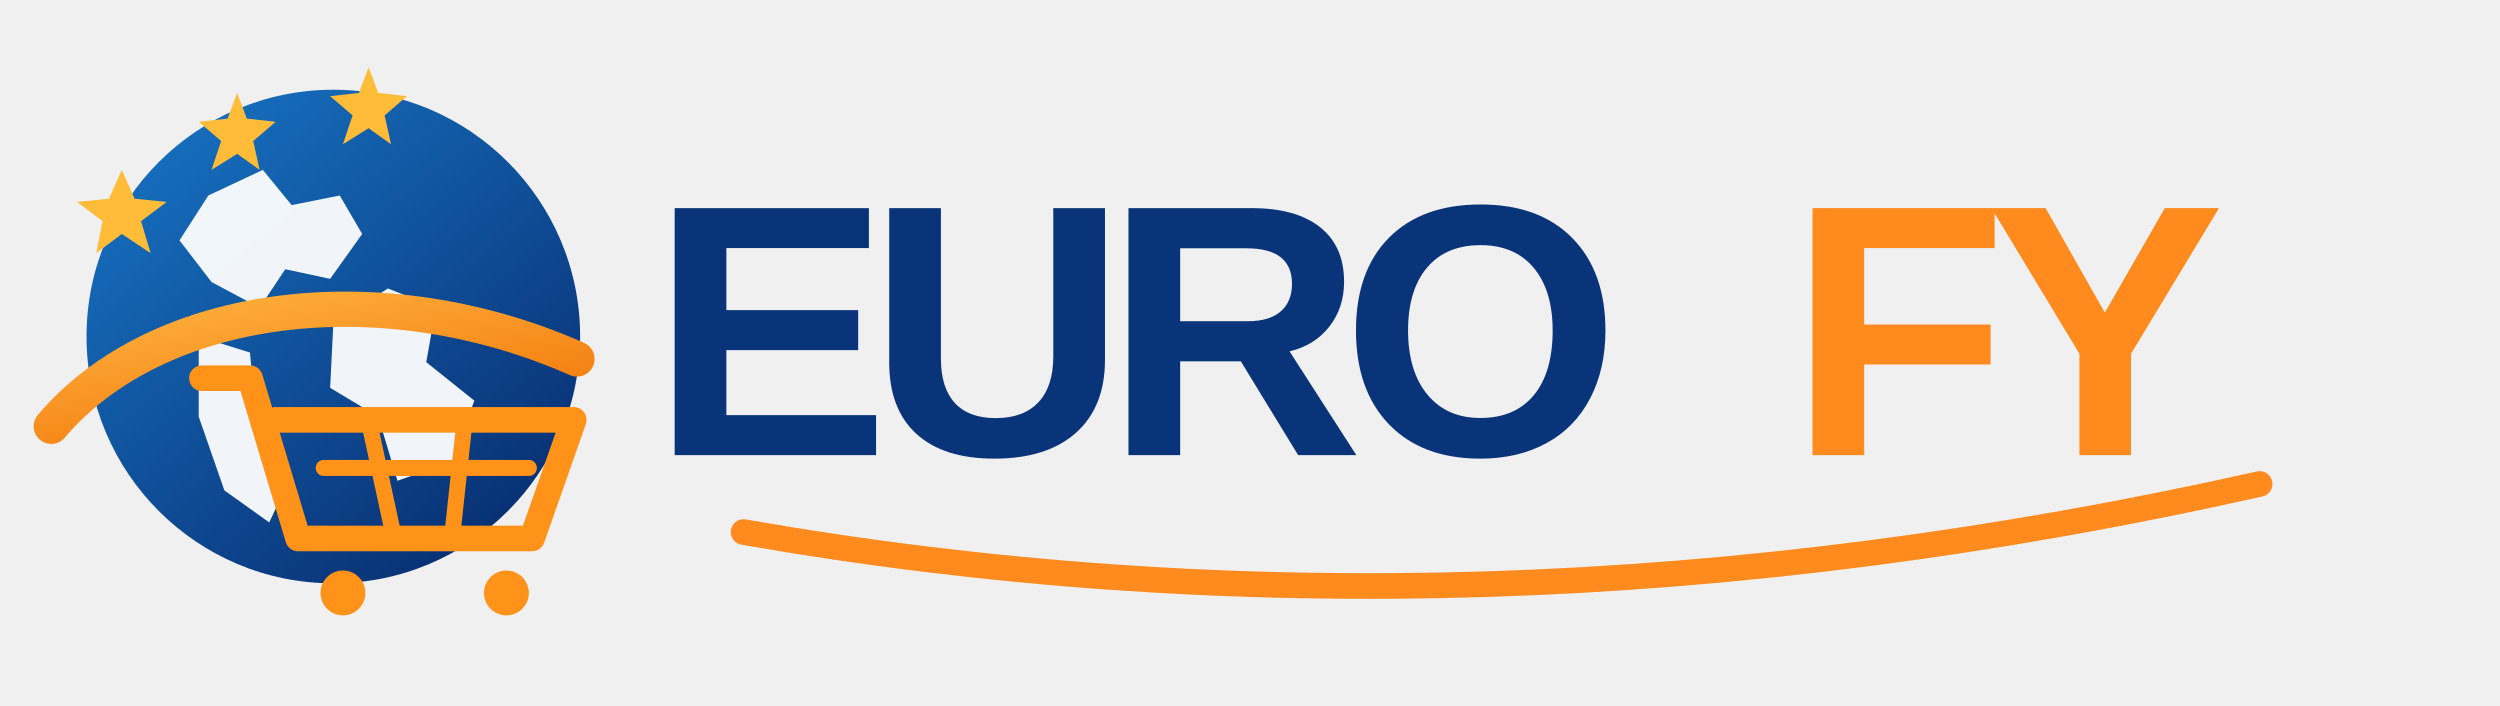
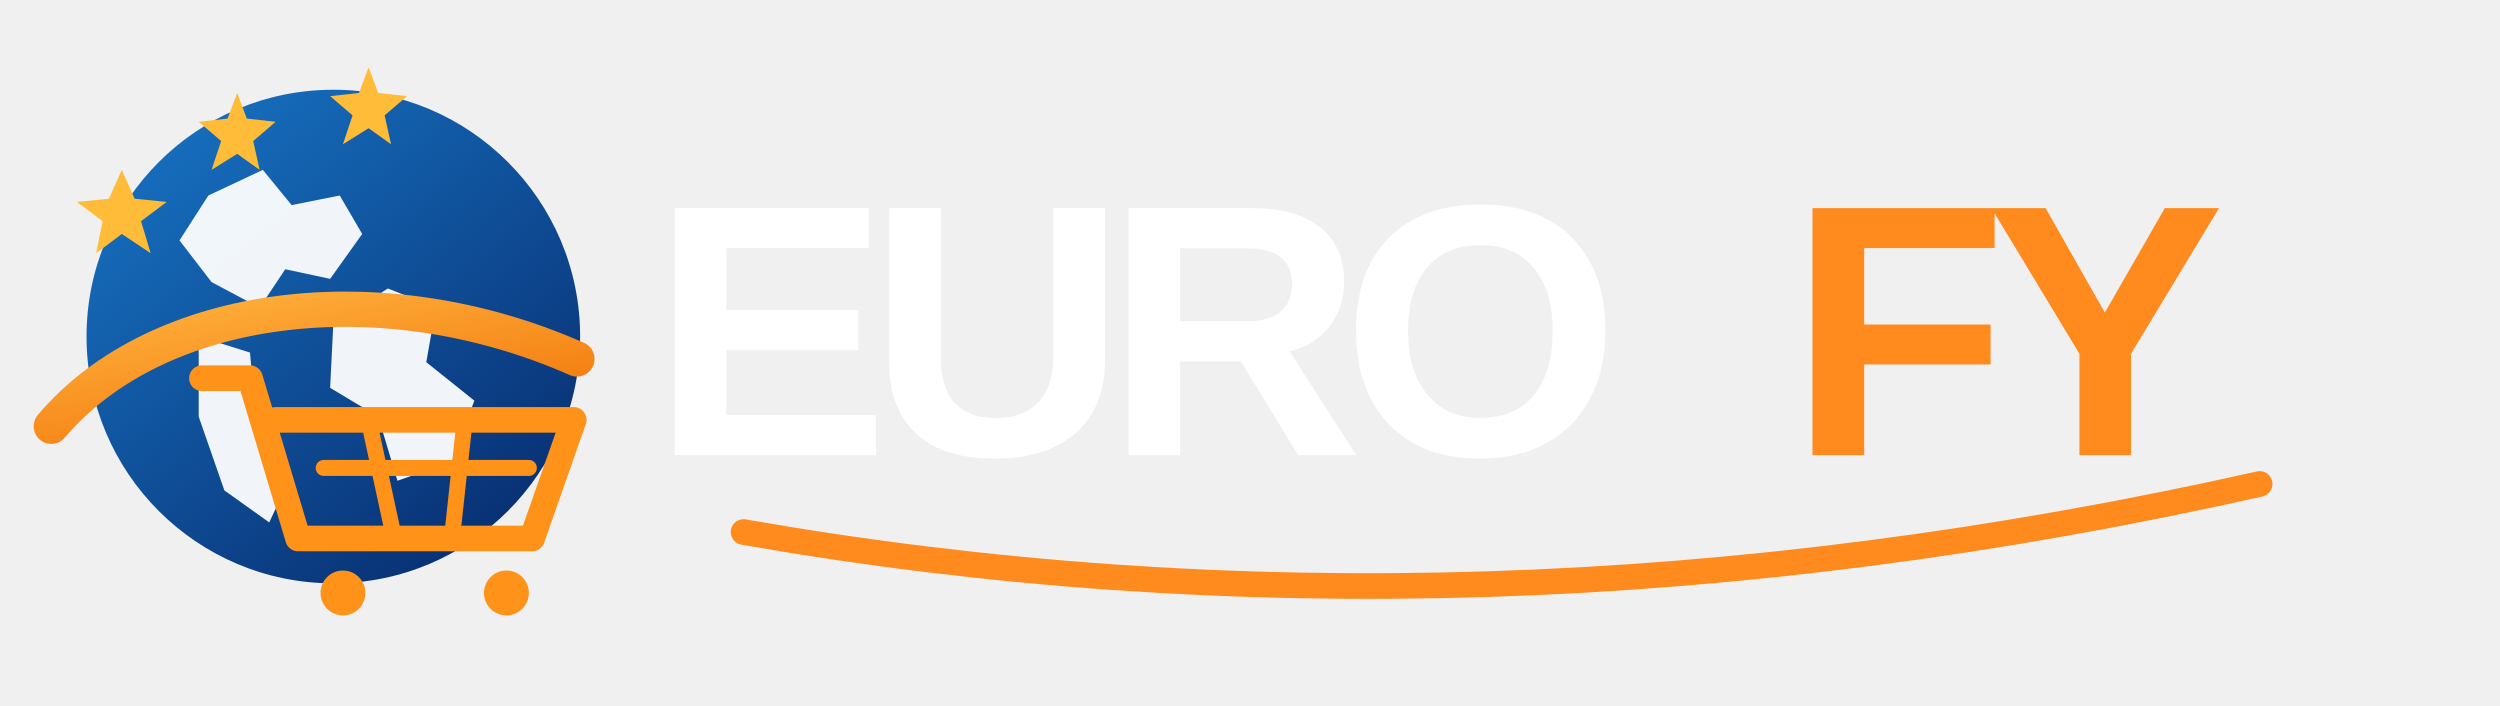
<svg xmlns="http://www.w3.org/2000/svg" width="780" height="220" viewBox="0 0 780 220" role="img" aria-labelledby="title">
  <defs>
    <linearGradient id="blue" x2="0.8" y2="1">
      <stop stop-color="#1878c9" />
      <stop offset="1" stop-color="#082d70" />
    </linearGradient>
    <linearGradient id="orange" x2="0.8" y2="1">
      <stop stop-color="#ffb23e" />
      <stop offset="1" stop-color="#f2780b" />
    </linearGradient>
  </defs>
  <circle cx="104" cy="105" r="77" fill="url(#blue)" />
  <path d="M65 61l17-8 9 11 15-3 7 12-10 14-14-3-8 12-15-8-10-13zm39 40l17-11 15 6-3 17 15 12-7 19-17 6-6-20-15-9zM62 105l16 5 2 23 11 15-7 15-14-10-8-23z" fill="#fff" opacity=".94" />
  <g fill="#ffbc38">
    <path d="M38 53l4 9 10 1-8 6 3 10-9-6-8 6 2-10-8-6 10-1z" />
    <path d="M74 29l3 8 9 1-7 6 2 9-7-5-8 5 3-9-7-6 9-1z" />
    <path d="M115 21l3 8 9 1-7 6 2 9-7-5-8 5 3-9-7-6 9-1z" />
  </g>
  <path d="M16 133C49 94 119 85 180 112" fill="none" stroke="url(#orange)" stroke-width="11" stroke-linecap="round" />
  <g transform="translate(63 118)" stroke="#ff9219" stroke-width="8" stroke-linejoin="round" stroke-linecap="round" fill="none">
    <path d="M0 0h15l15 50h73l13-37H23" />
    <path d="M38 28h64M52 13l8 37M82 13l-4 37" stroke-width="5" />
    <circle cx="44" cy="67" r="7" fill="#ff9219" stroke="none" />
    <circle cx="95" cy="67" r="7" fill="#ff9219" stroke="none" />
  </g>
-   <text x="203" y="142" font-family="Arial,Helvetica,sans-serif" font-size="112" font-weight="900" letter-spacing="-7" fill="#0a3479">EURO</text>
+   <text x="203" y="142" font-family="Arial,Helvetica,sans-serif" font-size="112" font-weight="900" letter-spacing="-7" fill="#ffffff">EURO</text>
  <text x="558" y="142" font-family="Arial,Helvetica,sans-serif" font-size="112" font-weight="900" letter-spacing="-7" fill="#ff8a1d">FY</text>
  <path d="M232 166Q460 206 705 151" fill="none" stroke="#ff8a1d" stroke-width="8" stroke-linecap="round" />
</svg>
